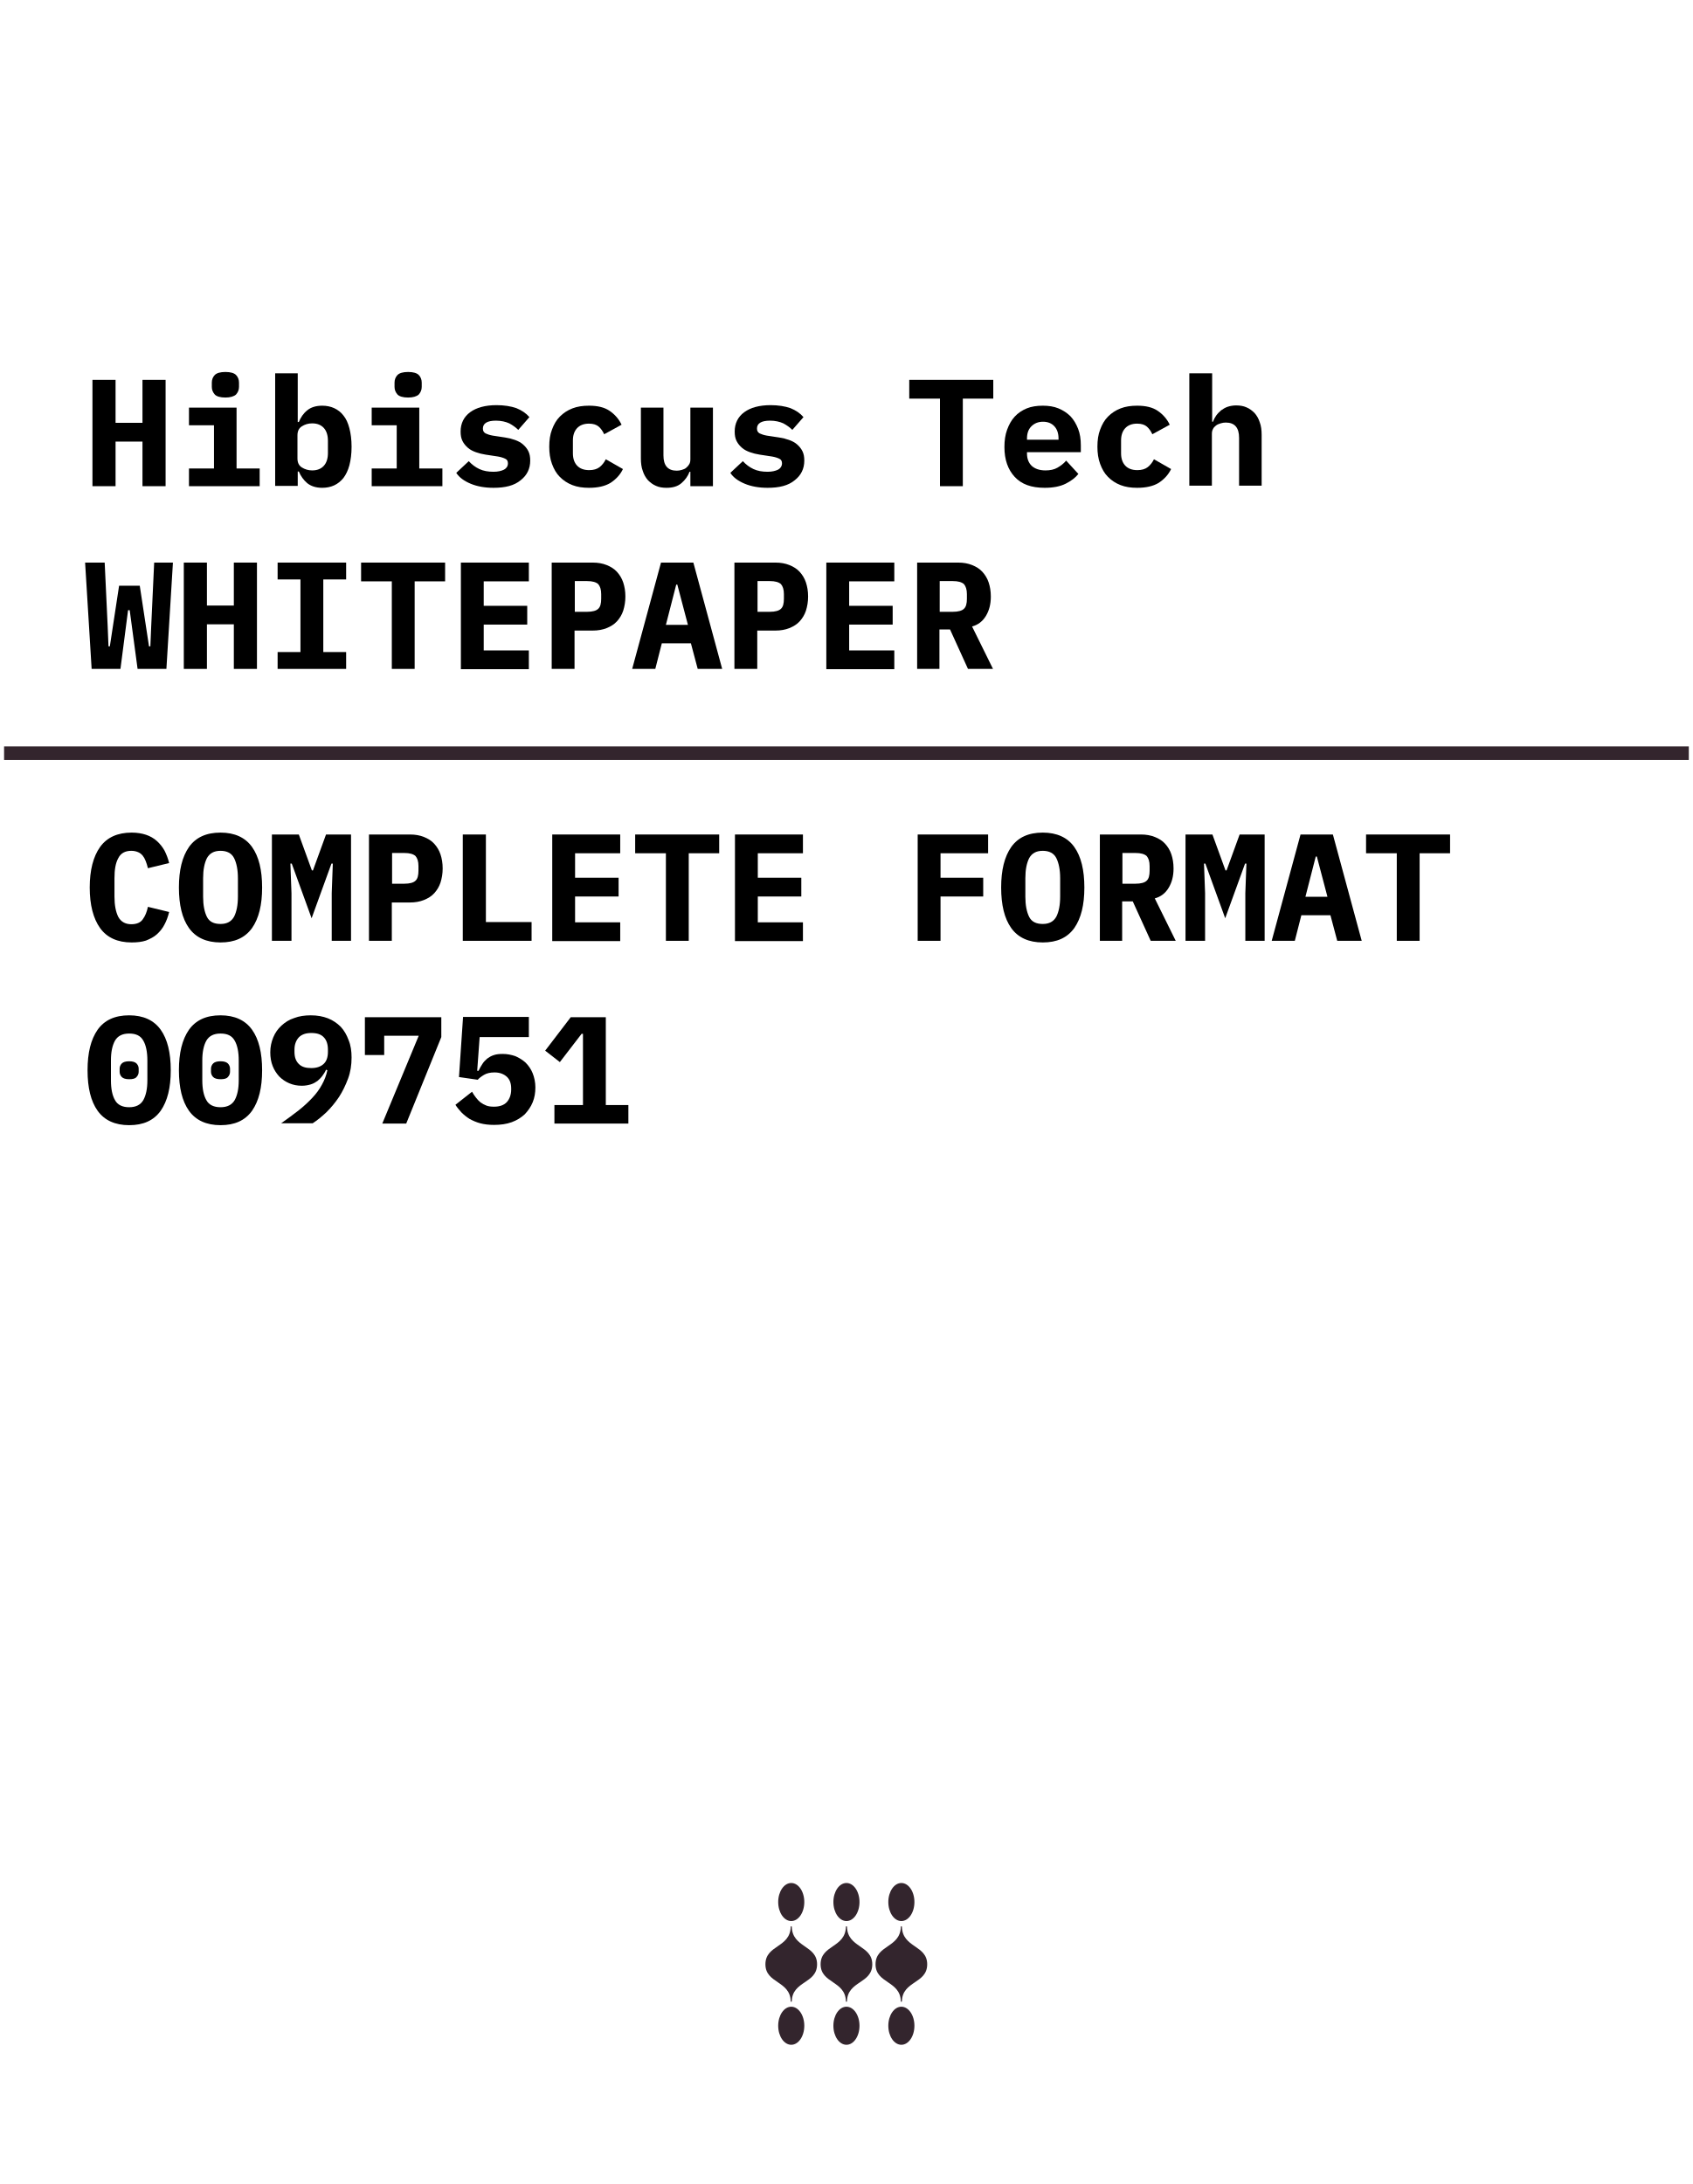
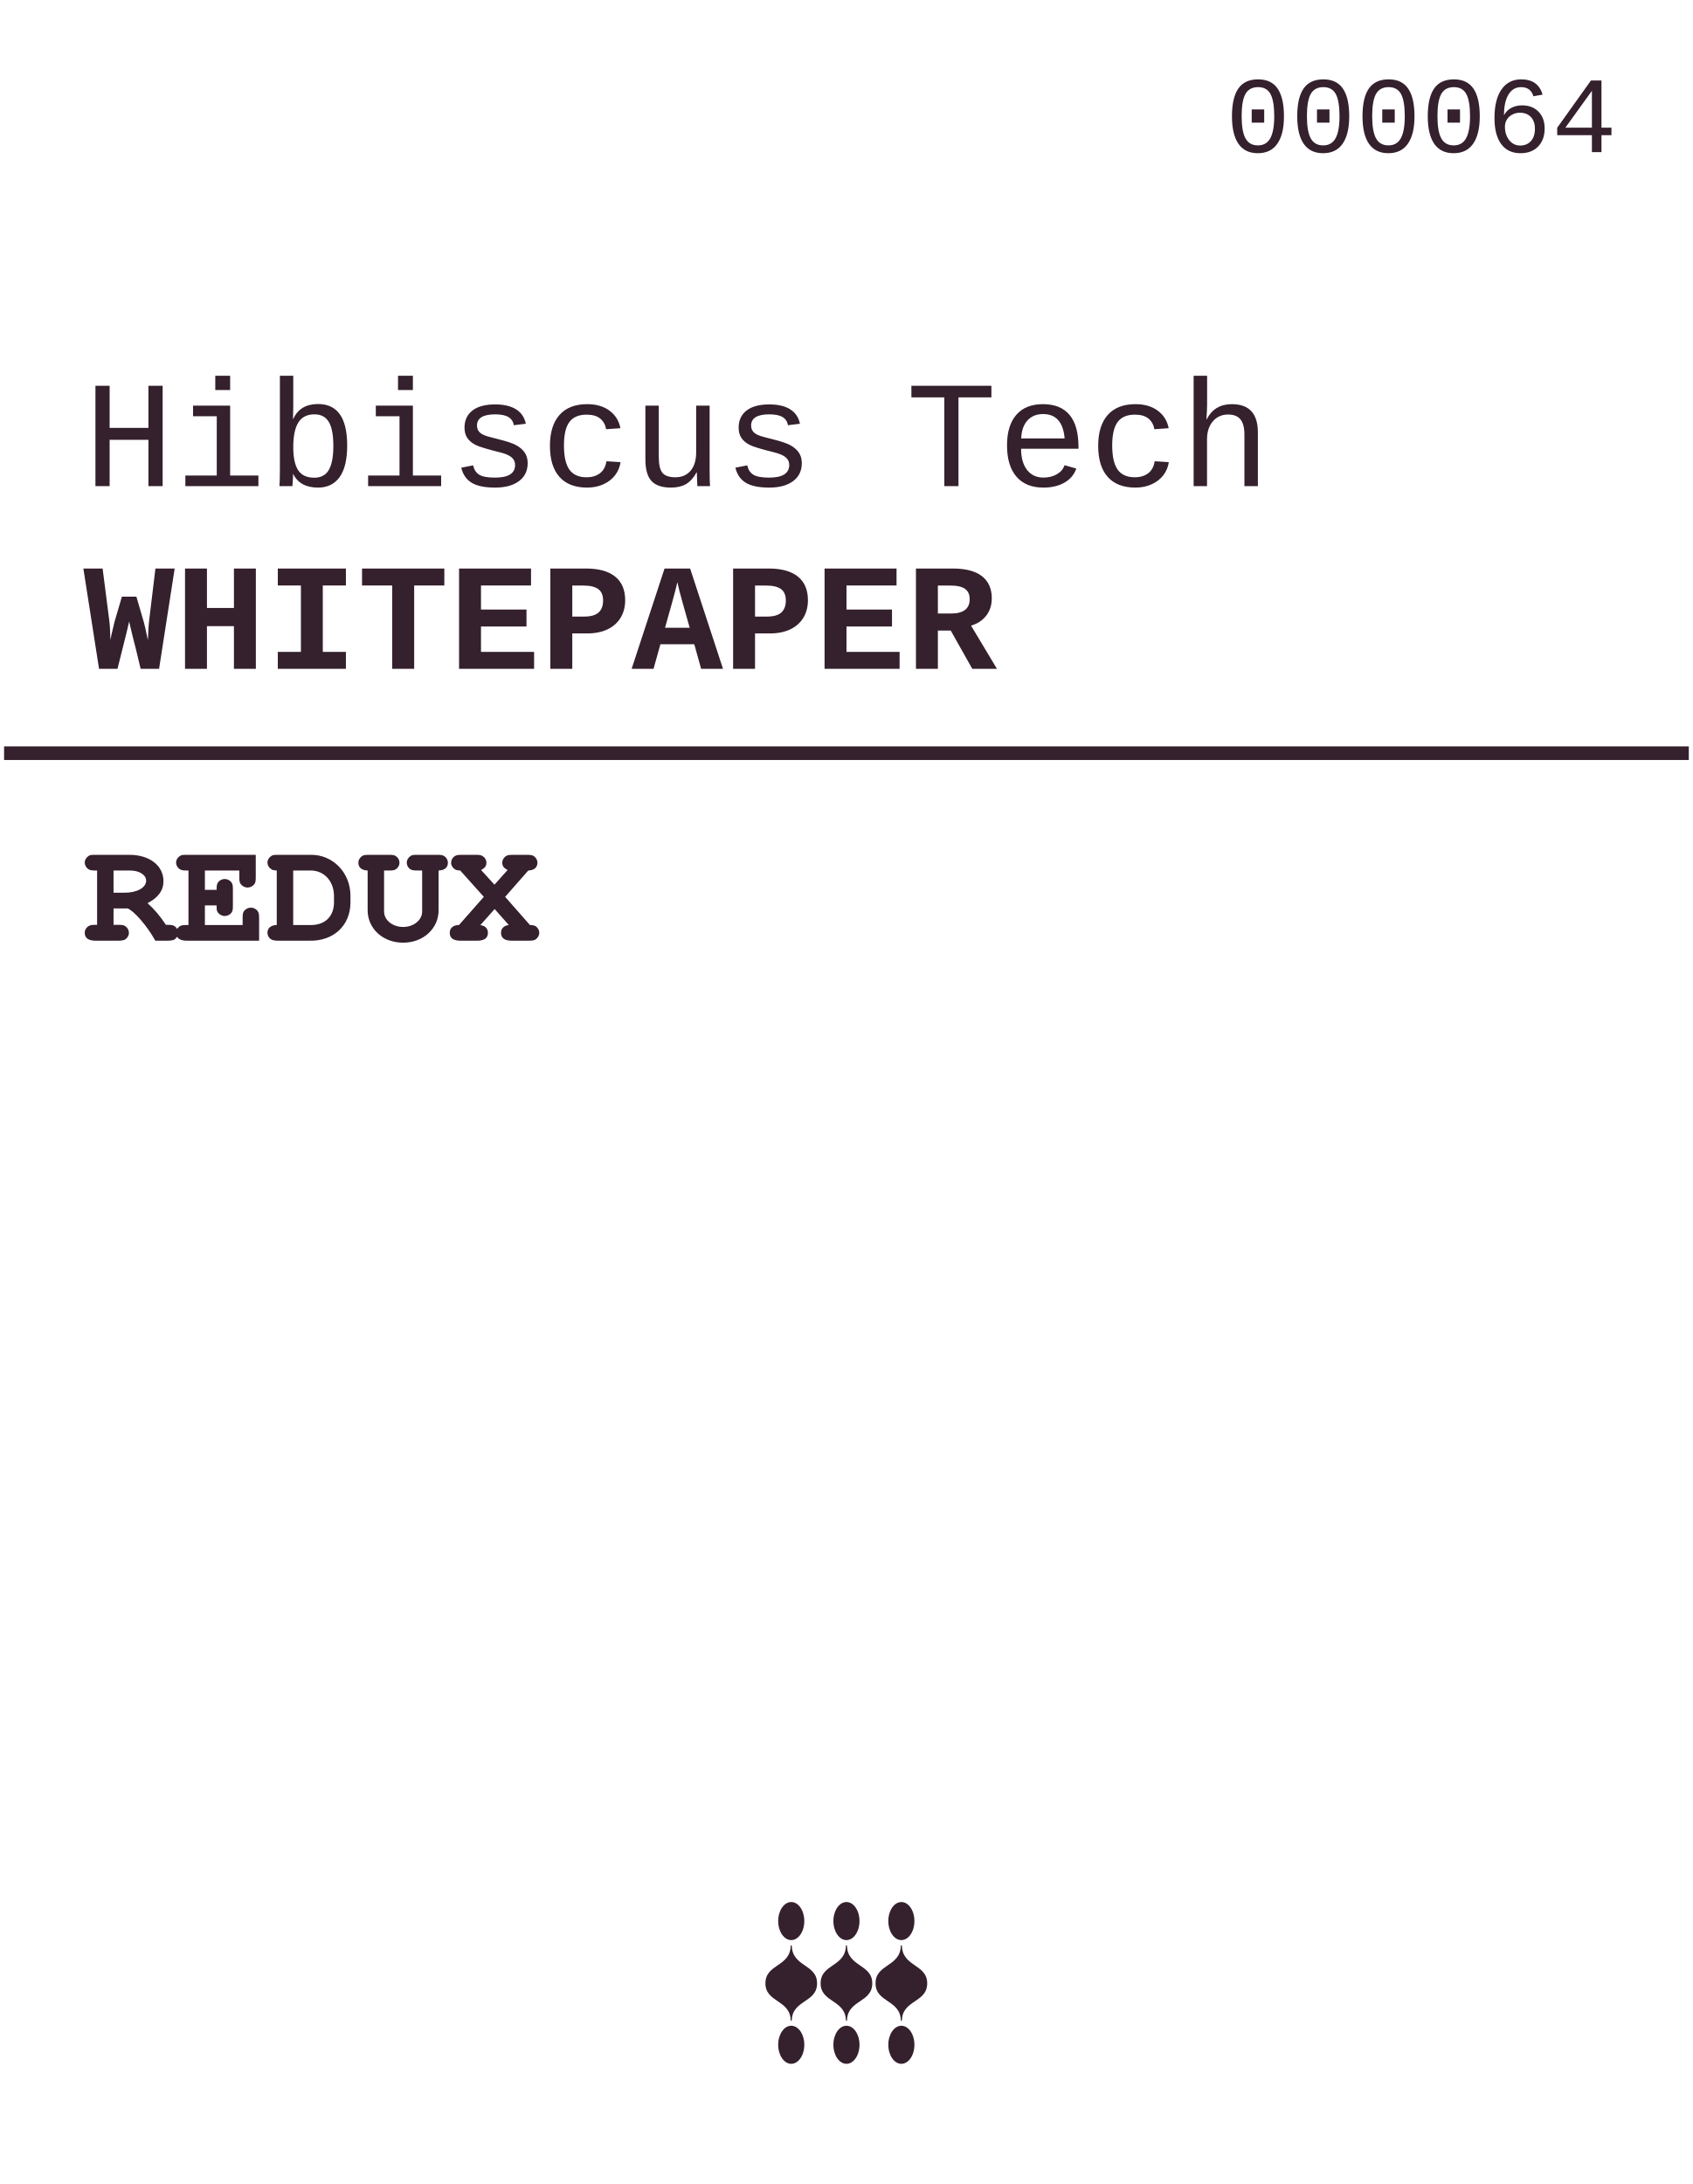
<svg xmlns="http://www.w3.org/2000/svg" version="1.0" id="Layer_1" x="0px" y="0px" viewBox="0 0 622.5 803.2" style="enable-background:new 0 0 622.5 803.2;" xml:space="preserve">
  <style type="text/css">
- 	.st0{fill:#33252D;}
+ 	.st0{fill:none;}
+ 	.st1{fill:#35202D;}
+ 	.st2{font-family:courier new, courier, monospace, serif;}
+ 	.st3{font-size:56px;}
+ 	.st4{font-family:courier, courier new, serif;}
+ 	.st5{font-weight:700}
+ 	.st6{font-size:40px}
+ 
+  
</style>
-   <g>
-     <path d="M52.4,162.4h-9.9v16.4h-8.5v-39.1h8.5v15.8h9.9v-15.8h8.5v39.1h-8.5V162.4z" />
-     <path d="M69.5,172.3h9.2v-15.9h-9.2v-6.5H87v22.4h8.5v6.5h-26V172.3z M82.9,146.2c-1.9,0-3.2-0.4-3.9-1.1c-0.7-0.8-1.1-1.7-1.1-2.8   v-1.6c0-1.1,0.4-2.1,1.1-2.8c0.7-0.7,2-1.1,3.9-1.1c1.9,0,3.2,0.4,3.9,1.1c0.7,0.7,1.1,1.7,1.1,2.8v1.6c0,1.1-0.4,2-1.1,2.8   C86,145.8,84.7,146.2,82.9,146.2z" />
-     <path d="M101.2,137.3h8.3v17.9h0.4c0.7-1.7,1.7-3.2,3.1-4.3c1.3-1.1,3.2-1.7,5.5-1.7c1.6,0,3.1,0.3,4.4,0.9   c1.3,0.6,2.5,1.5,3.4,2.7c1,1.2,1.7,2.8,2.2,4.7c0.5,1.9,0.8,4.2,0.8,6.8c0,2.6-0.3,4.9-0.8,6.8c-0.5,1.9-1.3,3.5-2.2,4.7   c-1,1.2-2.1,2.1-3.4,2.7c-1.3,0.6-2.8,0.9-4.4,0.9c-2.3,0-4.1-0.6-5.5-1.7c-1.3-1.1-2.4-2.6-3.1-4.3h-0.4v5.3h-8.3V137.3z    M114.8,173c1.9,0,3.3-0.6,4.3-1.7c1-1.1,1.5-2.7,1.5-4.7v-4.5c0-2-0.5-3.6-1.5-4.7c-1-1.1-2.4-1.7-4.3-1.7c-1.5,0-2.7,0.4-3.8,1.1   c-1.1,0.7-1.6,1.8-1.6,3.3v8.5c0,1.5,0.5,2.6,1.6,3.3C112.1,172.6,113.4,173,114.8,173z" />
-     <path d="M136.7,172.3h9.2v-15.9h-9.2v-6.5h17.5v22.4h8.5v6.5h-26V172.3z M150.1,146.2c-1.9,0-3.2-0.4-3.9-1.1   c-0.7-0.8-1.1-1.7-1.1-2.8v-1.6c0-1.1,0.4-2.1,1.1-2.8c0.7-0.7,2-1.1,3.9-1.1c1.9,0,3.2,0.4,3.9,1.1c0.7,0.7,1.1,1.7,1.1,2.8v1.6   c0,1.1-0.4,2-1.1,2.8C153.2,145.8,151.9,146.2,150.1,146.2z" />
-     <path d="M181.5,179.4c-3.2,0-6-0.5-8.4-1.5c-2.4-1-4.2-2.3-5.3-4l4.6-4.3c1.1,1.2,2.4,2.2,3.9,2.9c1.5,0.7,3.2,1,5.2,1   c1.6,0,2.9-0.3,3.9-0.8c0.9-0.5,1.4-1.3,1.4-2.3c0-0.8-0.3-1.4-1-1.7c-0.6-0.3-1.5-0.6-2.6-0.8l-4.6-0.7c-1.3-0.2-2.5-0.5-3.6-0.9   s-2.1-0.9-2.9-1.6c-0.8-0.7-1.5-1.5-2-2.5c-0.5-1-0.7-2.1-0.7-3.5c0-3,1.2-5.4,3.5-7.1c2.3-1.7,5.6-2.6,9.7-2.6   c2.8,0,5.3,0.4,7.3,1.1c2,0.8,3.6,1.9,4.8,3.3l-4.1,4.7c-0.9-0.9-2-1.7-3.3-2.4c-1.3-0.6-3-1-4.9-1c-3.2,0-4.8,1-4.8,2.9   c0,0.9,0.3,1.4,1,1.8c0.6,0.3,1.5,0.6,2.6,0.8l4.6,0.7c1.3,0.2,2.5,0.5,3.6,0.9c1.1,0.4,2.1,0.9,2.9,1.6s1.5,1.5,2,2.5   c0.5,1,0.7,2.1,0.7,3.5c0,3-1.2,5.4-3.5,7.2C189.1,178.6,185.8,179.4,181.5,179.4z" />
-     <path d="M216.6,179.4c-2.3,0-4.3-0.3-6.1-1c-1.8-0.7-3.3-1.7-4.6-3c-1.3-1.3-2.2-2.9-2.9-4.8c-0.7-1.9-1-4-1-6.3   c0-2.4,0.3-4.5,1-6.3c0.7-1.9,1.6-3.5,2.9-4.8c1.3-1.3,2.8-2.3,4.6-3c1.8-0.7,3.8-1,6.1-1c3.2,0,5.7,0.6,7.6,1.9   c1.9,1.3,3.4,3,4.4,5.1l-6.4,3.5c-0.5-1.1-1.2-2.1-2-2.8c-0.8-0.7-2-1.1-3.6-1.1c-1.9,0-3.4,0.6-4.4,1.7c-1,1.1-1.5,2.6-1.5,4.5   v4.7c0,1.9,0.5,3.4,1.5,4.5c1,1.1,2.5,1.7,4.5,1.7c1.6,0,2.9-0.4,3.8-1.1c0.9-0.7,1.7-1.7,2.3-2.9l6.3,3.6c-1,2.1-2.6,3.8-4.6,5.1   C222.5,178.8,219.9,179.4,216.6,179.4z" />
-     <path d="M253.9,173.5h-0.3c-0.6,1.6-1.6,3-3,4.2c-1.4,1.2-3.2,1.7-5.5,1.7c-1.4,0-2.7-0.2-3.8-0.7c-1.2-0.5-2.1-1.2-3-2.1   c-0.8-0.9-1.5-2.1-1.9-3.4c-0.5-1.3-0.7-2.9-0.7-4.6v-18.7h8.3v17.6c0,3.7,1.6,5.6,4.9,5.6c0.6,0,1.3-0.1,1.9-0.3   c0.6-0.2,1.2-0.4,1.6-0.8c0.5-0.4,0.8-0.8,1.1-1.3c0.3-0.5,0.4-1.1,0.4-1.8v-19h8.3v28.9h-8.3V173.5z" />
-     <path d="M282.3,179.4c-3.2,0-6-0.5-8.4-1.5c-2.4-1-4.2-2.3-5.3-4l4.6-4.3c1.1,1.2,2.4,2.2,3.9,2.9c1.5,0.7,3.2,1,5.2,1   c1.6,0,2.9-0.3,3.9-0.8c0.9-0.5,1.4-1.3,1.4-2.3c0-0.8-0.3-1.4-1-1.7c-0.6-0.3-1.5-0.6-2.6-0.8l-4.6-0.7c-1.3-0.2-2.5-0.5-3.6-0.9   s-2.1-0.9-2.9-1.6c-0.8-0.7-1.5-1.5-2-2.5c-0.5-1-0.7-2.1-0.7-3.5c0-3,1.2-5.4,3.5-7.1c2.3-1.7,5.6-2.6,9.7-2.6   c2.8,0,5.3,0.4,7.3,1.1c2,0.8,3.6,1.9,4.8,3.3l-4.1,4.7c-0.9-0.9-2-1.7-3.3-2.4c-1.3-0.6-3-1-4.9-1c-3.2,0-4.8,1-4.8,2.9   c0,0.9,0.3,1.4,1,1.8c0.6,0.3,1.5,0.6,2.6,0.8l4.6,0.7c1.3,0.2,2.5,0.5,3.6,0.9c1.1,0.4,2.1,0.9,2.9,1.6s1.5,1.5,2,2.5   c0.5,1,0.7,2.1,0.7,3.5c0,3-1.2,5.4-3.5,7.2C289.9,178.6,286.6,179.4,282.3,179.4z" />
-     <path d="M354.1,146.6v32.2h-8.4v-32.2h-11.3v-6.9h30.9v6.9H354.1z" />
-     <path d="M384.2,179.4c-4.9,0-8.5-1.3-11-4c-2.5-2.7-3.8-6.3-3.8-11c0-2.4,0.3-4.5,1-6.4c0.7-1.9,1.6-3.5,2.8-4.8   c1.2-1.3,2.7-2.3,4.4-3c1.7-0.7,3.7-1,5.9-1c2.2,0,4.1,0.3,5.8,1c1.7,0.7,3.2,1.7,4.4,2.9c1.2,1.3,2.1,2.8,2.8,4.6   c0.7,1.8,1,3.8,1,6.1v2.5h-19.8v0.5c0,1.9,0.6,3.4,1.7,4.5c1.2,1.1,2.9,1.7,5.1,1.7c1.7,0,3.2-0.3,4.4-1c1.2-0.7,2.3-1.5,3.2-2.6   l4.5,4.9c-1.1,1.4-2.7,2.6-4.7,3.6C389.9,178.9,387.3,179.4,384.2,179.4z M383.6,155.1c-1.8,0-3.2,0.6-4.3,1.7   c-1.1,1.1-1.6,2.6-1.6,4.5v0.4h11.6v-0.4c0-1.9-0.5-3.4-1.5-4.5C386.8,155.7,385.4,155.1,383.6,155.1z" />
-     <path d="M418.2,179.4c-2.3,0-4.3-0.3-6.1-1c-1.8-0.7-3.3-1.7-4.6-3c-1.3-1.3-2.2-2.9-2.9-4.8c-0.7-1.9-1-4-1-6.3   c0-2.4,0.3-4.5,1-6.3c0.7-1.9,1.6-3.5,2.9-4.8c1.3-1.3,2.8-2.3,4.6-3c1.8-0.7,3.8-1,6.1-1c3.2,0,5.7,0.6,7.6,1.9   c1.9,1.3,3.4,3,4.4,5.1l-6.4,3.5c-0.5-1.1-1.2-2.1-2-2.8c-0.8-0.7-2-1.1-3.6-1.1c-1.9,0-3.4,0.6-4.4,1.7c-1,1.1-1.5,2.6-1.5,4.5   v4.7c0,1.9,0.5,3.4,1.5,4.5c1,1.1,2.5,1.7,4.5,1.7c1.6,0,2.9-0.4,3.8-1.1c0.9-0.7,1.7-1.7,2.3-2.9l6.3,3.6c-1,2.1-2.6,3.8-4.6,5.1   C424.1,178.8,421.5,179.4,418.2,179.4z" />
-     <path d="M437.5,137.3h8.3v17.8h0.3c0.3-0.8,0.7-1.6,1.2-2.3c0.5-0.7,1.1-1.3,1.8-1.9c0.7-0.5,1.5-1,2.4-1.3c0.9-0.3,2-0.5,3.1-0.5   c1.4,0,2.7,0.2,3.8,0.7c1.2,0.5,2.1,1.2,3,2.1c0.8,0.9,1.5,2.1,1.9,3.4c0.5,1.3,0.7,2.9,0.7,4.6v18.7h-8.3v-17.6   c0-3.7-1.6-5.6-4.9-5.6c-0.6,0-1.3,0.1-1.9,0.3c-0.6,0.2-1.2,0.4-1.7,0.8c-0.5,0.4-0.9,0.8-1.1,1.3c-0.3,0.5-0.4,1.1-0.4,1.8v19   h-8.3V137.3z" />
-     <path d="M33.7,246l-2.4-39.1h7.2l1.1,23.4l0.3,7.4h0.5l3.4-22.3h7.6l3.4,22.3h0.5l0.3-7.2l1.1-23.6h6.9L61.2,246H50.6l-2.9-21.6   h-0.6L44.3,246H33.7z" />
-     <path d="M86,229.6h-9.9V246h-8.5v-39.1h8.5v15.8H86v-15.8h8.5V246H86V229.6z" />
-     <path d="M102.1,246v-6.2h8.4v-26.7h-8.4v-6.2h25.2v6.2h-8.4v26.7h8.4v6.2H102.1z" />
-     <path d="M152.5,213.8V246h-8.4v-32.2h-11.3v-6.9h30.9v6.9H152.5z" />
-     <path d="M169.5,246v-39.1h25v6.9h-16.6v9h16v6.9h-16v9.5h16.6v6.9H169.5z" />
-     <path d="M202.9,246v-39.1H218c1.9,0,3.6,0.3,5.1,0.9c1.5,0.6,2.8,1.4,3.8,2.5c1,1.1,1.8,2.4,2.3,3.9c0.5,1.5,0.8,3.2,0.8,5.2   c0,1.9-0.3,3.6-0.8,5.2c-0.5,1.5-1.3,2.8-2.3,3.9c-1,1.1-2.3,1.9-3.8,2.5c-1.5,0.6-3.2,0.9-5.1,0.9h-6.7V246H202.9z M211.4,225h4.5   c2,0,3.4-0.4,4.1-1.1c0.8-0.7,1.1-2,1.1-3.7v-1.7c0-1.7-0.4-2.9-1.1-3.7c-0.8-0.7-2.1-1.1-4.1-1.1h-4.5V225z" />
-     <path d="M256.6,246l-2.5-9.4h-10.7l-2.4,9.4h-8.5l10.6-39.1H255l10.6,39.1H256.6z M249.1,215h-0.4l-3.8,14.8h8.1L249.1,215z" />
-     <path d="M270.1,246v-39.1h15.1c1.9,0,3.6,0.3,5.1,0.9c1.5,0.6,2.8,1.4,3.8,2.5c1,1.1,1.8,2.4,2.3,3.9c0.5,1.5,0.8,3.2,0.8,5.2   c0,1.9-0.3,3.6-0.8,5.2c-0.5,1.5-1.3,2.8-2.3,3.9c-1,1.1-2.3,1.9-3.8,2.5c-1.5,0.6-3.2,0.9-5.1,0.9h-6.7V246H270.1z M278.6,225h4.5   c2,0,3.4-0.4,4.1-1.1c0.8-0.7,1.1-2,1.1-3.7v-1.7c0-1.7-0.4-2.9-1.1-3.7c-0.8-0.7-2.1-1.1-4.1-1.1h-4.5V225z" />
-     <path d="M303.9,246v-39.1h25v6.9h-16.6v9h16v6.9h-16v9.5h16.6v6.9H303.9z" />
-     <path d="M345.6,246h-8.3v-39.1h15.1c1.9,0,3.6,0.3,5.1,0.9c1.5,0.6,2.8,1.4,3.8,2.5c1,1.1,1.8,2.4,2.3,3.9c0.5,1.5,0.8,3.2,0.8,5.2   c0,2.8-0.6,5.1-1.8,7.1c-1.2,2-2.9,3.3-5.1,3.9l7.7,15.6H356l-6.6-14.5h-3.9V246z M350.4,225c2,0,3.4-0.4,4.1-1.1   c0.8-0.7,1.1-2,1.1-3.7v-1.7c0-1.7-0.4-2.9-1.1-3.7c-0.8-0.7-2.1-1.1-4.1-1.1h-4.8V225H350.4z" />
-   </g>
-   <g>
-     <path d="M48.4,346.6c-5.2,0-9.1-1.8-11.6-5.3c-2.5-3.5-3.8-8.5-3.8-14.9c0-6.4,1.3-11.4,3.8-14.9c2.5-3.5,6.4-5.3,11.6-5.3   c2,0,3.8,0.3,5.3,0.8c1.5,0.5,2.9,1.3,4,2.3c1.1,1,2,2.1,2.8,3.5c0.7,1.4,1.3,2.9,1.7,4.6l-7.8,1.9c-0.2-0.9-0.5-1.8-0.8-2.6   c-0.3-0.8-0.7-1.5-1.1-2c-0.5-0.6-1-1-1.7-1.3c-0.7-0.3-1.5-0.5-2.5-0.5c-2.3,0-3.9,0.9-4.8,2.7c-1,1.8-1.4,4.2-1.4,7.4v6.8   c0,3.1,0.5,5.6,1.4,7.4c1,1.8,2.6,2.7,4.8,2.7c1.9,0,3.4-0.6,4.2-1.8c0.9-1.2,1.5-2.7,1.9-4.6l7.8,1.9c-0.4,1.7-1,3.3-1.7,4.6   c-0.7,1.4-1.7,2.6-2.8,3.6c-1.1,1-2.5,1.7-4,2.3C52.2,346.4,50.4,346.6,48.4,346.6z" />
-     <path d="M81.1,346.6c-5.2,0-9.1-1.8-11.6-5.3c-2.5-3.5-3.7-8.5-3.7-14.9c0-6.4,1.2-11.3,3.7-14.9c2.5-3.5,6.3-5.3,11.6-5.3   c5.2,0,9.1,1.8,11.6,5.3c2.5,3.5,3.7,8.5,3.7,14.9c0,6.4-1.2,11.3-3.7,14.9C90.1,344.9,86.3,346.6,81.1,346.6z M81.1,339.8   c2.4,0,4-0.9,5-2.7c0.9-1.8,1.4-4.2,1.4-7.4V323c0-3.1-0.5-5.6-1.4-7.4c-0.9-1.8-2.6-2.7-5-2.7c-2.4,0-4,0.9-5,2.7   c-0.9,1.8-1.4,4.2-1.4,7.4v6.8c0,3.1,0.5,5.6,1.4,7.4C77,339,78.7,339.8,81.1,339.8z" />
-     <path d="M122,328.5l0.4-10.9h-0.5l-7.3,20.1l-7.3-20.1h-0.5l0.4,10.9V346H100v-39.1h9.9l4.8,13.2h0.4l4.8-13.2h9.2V346H122V328.5z" />
-     <path d="M135.7,346v-39.1h15.1c1.9,0,3.6,0.3,5.1,0.9c1.5,0.6,2.8,1.4,3.8,2.5c1,1.1,1.8,2.4,2.3,3.9c0.5,1.5,0.8,3.2,0.8,5.2   c0,1.9-0.3,3.6-0.8,5.2c-0.5,1.5-1.3,2.8-2.3,3.9c-1,1.1-2.3,1.9-3.8,2.5c-1.5,0.6-3.2,0.9-5.1,0.9h-6.7V346H135.7z M144.2,325h4.5   c2,0,3.4-0.4,4.1-1.1c0.8-0.7,1.1-2,1.1-3.7v-1.7c0-1.7-0.4-2.9-1.1-3.7c-0.8-0.7-2.1-1.1-4.1-1.1h-4.5V325z" />
-     <path d="M170.2,346v-39.1h8.5v32.2h16.8v6.9H170.2z" />
-     <path d="M203.1,346v-39.1h25v6.9h-16.6v9h16v6.9h-16v9.5h16.6v6.9H203.1z" />
-     <path d="M253.3,313.8V346h-8.4v-32.2h-11.3v-6.9h30.9v6.9H253.3z" />
-     <path d="M270.3,346v-39.1h25v6.9h-16.6v9h16v6.9h-16v9.5h16.6v6.9H270.3z" />
-     <path d="M337.5,346v-39.1h25.9v6.9h-17.5v9h15.7v6.9h-15.7V346H337.5z" />
-     <path d="M383.5,346.6c-5.2,0-9.1-1.8-11.6-5.3c-2.5-3.5-3.7-8.5-3.7-14.9c0-6.4,1.2-11.3,3.7-14.9c2.5-3.5,6.3-5.3,11.6-5.3   c5.2,0,9.1,1.8,11.6,5.3c2.5,3.5,3.7,8.5,3.7,14.9c0,6.4-1.2,11.3-3.7,14.9C392.5,344.9,388.7,346.6,383.5,346.6z M383.5,339.8   c2.4,0,4-0.9,5-2.7c0.9-1.8,1.4-4.2,1.4-7.4V323c0-3.1-0.5-5.6-1.4-7.4c-0.9-1.8-2.6-2.7-5-2.7c-2.4,0-4,0.9-5,2.7   c-0.9,1.8-1.4,4.2-1.4,7.4v6.8c0,3.1,0.5,5.6,1.4,7.4C379.4,339,381.1,339.8,383.5,339.8z" />
-     <path d="M412.8,346h-8.3v-39.1h15.1c1.9,0,3.6,0.3,5.1,0.9c1.5,0.6,2.8,1.4,3.8,2.5c1,1.1,1.8,2.4,2.3,3.9c0.5,1.5,0.8,3.2,0.8,5.2   c0,2.8-0.6,5.1-1.8,7.1c-1.2,2-2.9,3.3-5.1,3.9l7.7,15.6h-9.2l-6.6-14.5h-3.9V346z M417.6,325c2,0,3.4-0.4,4.1-1.1   c0.8-0.7,1.1-2,1.1-3.7v-1.7c0-1.7-0.4-2.9-1.1-3.7c-0.8-0.7-2.1-1.1-4.1-1.1h-4.8V325H417.6z" />
-     <path d="M458,328.5l0.4-10.9h-0.5l-7.3,20.1l-7.3-20.1h-0.5l0.4,10.9V346H436v-39.1h9.9l4.8,13.2h0.4l4.8-13.2h9.2V346H458V328.5z" />
-     <path d="M491.8,346l-2.5-9.4h-10.7l-2.4,9.4h-8.5l10.6-39.1h11.9l10.6,39.1H491.8z M484.3,315h-0.4l-3.8,14.8h8.1L484.3,315z" />
-     <path d="M522.1,313.8V346h-8.4v-32.2h-11.3v-6.9h30.9v6.9H522.1z" />
-     <path d="M47.5,413.8c-5.2,0-9.1-1.8-11.6-5.3c-2.5-3.5-3.7-8.5-3.7-14.9c0-6.4,1.2-11.3,3.7-14.9c2.5-3.5,6.3-5.3,11.6-5.3   c5.2,0,9.1,1.8,11.6,5.3c2.5,3.5,3.7,8.5,3.7,14.9c0,6.4-1.2,11.3-3.7,14.9C56.5,412.1,52.7,413.8,47.5,413.8z M47.5,407.2   c2.5,0,4.2-0.9,5.2-2.6c1-1.8,1.5-4.2,1.5-7.3V390c0-3.1-0.5-5.6-1.5-7.3c-1-1.8-2.7-2.6-5.2-2.6c-2.5,0-4.2,0.9-5.2,2.6   c-1,1.8-1.5,4.2-1.5,7.3v7.3c0,3.1,0.5,5.6,1.5,7.3C43.2,406.3,45,407.2,47.5,407.2z M47.5,396.9c-1.3,0-2.2-0.3-2.7-0.8   c-0.5-0.5-0.8-1.2-0.8-1.9V393c0-0.7,0.3-1.4,0.8-1.9c0.5-0.5,1.4-0.8,2.7-0.8c1.3,0,2.2,0.3,2.7,0.8c0.5,0.5,0.8,1.2,0.8,1.9v1.2   c0,0.7-0.3,1.4-0.8,1.9C49.7,396.7,48.8,396.9,47.5,396.9z" />
-     <path d="M81.1,413.8c-5.2,0-9.1-1.8-11.6-5.3c-2.5-3.5-3.7-8.5-3.7-14.9c0-6.4,1.2-11.3,3.7-14.9c2.5-3.5,6.3-5.3,11.6-5.3   c5.2,0,9.1,1.8,11.6,5.3c2.5,3.5,3.7,8.5,3.7,14.9c0,6.4-1.2,11.3-3.7,14.9C90.1,412.1,86.3,413.8,81.1,413.8z M81.1,407.2   c2.5,0,4.2-0.9,5.2-2.6c1-1.8,1.5-4.2,1.5-7.3V390c0-3.1-0.5-5.6-1.5-7.3c-1-1.8-2.7-2.6-5.2-2.6c-2.5,0-4.2,0.9-5.2,2.6   c-1,1.8-1.5,4.2-1.5,7.3v7.3c0,3.1,0.5,5.6,1.5,7.3C76.8,406.3,78.6,407.2,81.1,407.2z M81.1,396.9c-1.3,0-2.2-0.3-2.7-0.8   c-0.5-0.5-0.8-1.2-0.8-1.9V393c0-0.7,0.3-1.4,0.8-1.9c0.5-0.5,1.4-0.8,2.7-0.8c1.3,0,2.2,0.3,2.7,0.8c0.5,0.5,0.8,1.2,0.8,1.9v1.2   c0,0.7-0.3,1.4-0.8,1.9C83.3,396.7,82.4,396.9,81.1,396.9z" />
-     <path d="M129.3,388.9c0,2.8-0.4,5.4-1.3,7.8c-0.9,2.4-2,4.7-3.3,6.7c-1.4,2.1-2.9,3.9-4.6,5.6c-1.7,1.6-3.4,3-5.1,4.1h-11.6   c2.4-1.7,4.6-3.3,6.5-4.8c1.9-1.5,3.6-3.1,5-4.6c1.4-1.5,2.6-3.1,3.5-4.8c0.9-1.6,1.6-3.4,2-5.3l-0.5-0.2c-0.3,0.8-0.8,1.5-1.3,2.2   s-1.1,1.3-1.8,1.9c-0.7,0.5-1.5,1-2.5,1.3c-1,0.3-2.1,0.5-3.3,0.5c-1.6,0-3.2-0.3-4.6-0.9c-1.4-0.6-2.6-1.4-3.7-2.5   c-1-1.1-1.8-2.3-2.4-3.8c-0.6-1.5-0.9-3.2-0.9-5.1c0-2,0.4-3.8,1.1-5.5c0.7-1.7,1.7-3.1,3-4.3c1.3-1.2,2.8-2.2,4.7-2.8   c1.8-0.7,3.9-1,6.1-1c2.4,0,4.5,0.4,6.3,1.1s3.4,1.8,4.7,3.1c1.3,1.4,2.2,3,2.9,4.9C129,384.4,129.3,386.6,129.3,388.9z    M114.5,392.8c1.9,0,3.4-0.5,4.5-1.5c1.1-1,1.6-2.5,1.6-4.5V386c0-1.9-0.5-3.5-1.5-4.5c-1-1.1-2.5-1.6-4.6-1.6   c-2,0-3.5,0.5-4.6,1.6c-1,1.1-1.6,2.6-1.6,4.5v0.8c0,2,0.5,3.4,1.6,4.5S112.5,392.8,114.5,392.8z" />
-     <path d="M140.6,413.2l13.4-32.3h-12.7v7.1h-7.1v-13.9h28.1v7.3l-12.9,31.8H140.6z" />
-     <path d="M194.5,381.4h-18.1l-0.9,12.4h0.5c0.4-0.9,0.9-1.7,1.4-2.5c0.5-0.8,1.1-1.4,1.8-2c0.7-0.5,1.5-1,2.5-1.3   c0.9-0.3,2-0.4,3.2-0.4c1.6,0,3.1,0.3,4.6,0.8c1.4,0.6,2.7,1.4,3.8,2.4c1.1,1.1,2,2.4,2.6,3.9c0.6,1.5,1,3.3,1,5.2   c0,2-0.3,3.8-1,5.5c-0.7,1.7-1.7,3.1-2.9,4.4c-1.3,1.2-2.9,2.2-4.8,2.9c-1.9,0.7-4.1,1-6.5,1c-1.9,0-3.6-0.2-5.1-0.6   c-1.5-0.4-2.8-1-3.9-1.6c-1.1-0.7-2.1-1.5-3-2.4c-0.8-0.9-1.6-1.8-2.2-2.8l6.1-4.8c0.4,0.7,0.9,1.5,1.4,2.1   c0.5,0.7,1.1,1.3,1.7,1.8c0.7,0.5,1.4,0.9,2.2,1.2c0.8,0.3,1.7,0.4,2.8,0.4c2.1,0,3.7-0.6,4.7-1.7s1.6-2.7,1.6-4.6v-0.4   c0-1.8-0.5-3.3-1.6-4.3c-1.1-1-2.6-1.6-4.5-1.6c-1.6,0-2.9,0.3-3.9,0.9c-1,0.6-1.8,1.2-2.3,1.8l-6.9-1l1.5-22.1h24.2V381.4z" />
-     <path d="M203.9,413.2v-6.8h10.5v-26.2h-0.5l-8,10.4l-5.4-4.2l9.4-12.3h12.9v32.3h8.3v6.8H203.9z" />
-   </g>
-   <rect x="1.5" y="274.5" class="st0" width="619.6" height="5" />
+   <rect x="30.7" y="137.3" class="st0" width="564.6" height="134.5" />
+   <text transform="matrix(1 0 0 1 30.6611 178.7742)">
+     <tspan x="0" y="0" class="st1 st2 st3">Hibiscus Tech</tspan>
+     <tspan x="0" y="67.2" class="st1 st2 st3 st5">WHITEPAPER</tspan>
+   </text>
+   <rect x="30.7" y="304.5" class="st0" width="564.6" height="207.4" />
+   <text transform="matrix(1 0 0 1 30.6611 345.953)">
+     <tspan x="0" y="0" class="st1 st4 st3 st5">REDUX</tspan>
+     <tspan x="420" y="-290" class="st1 st2 st3 st6">000064</tspan>
+   </text>
+   <rect x="1.5" y="274.5" class="st1" width="619.6" height="5" />
  <g>
    <g>
-       <ellipse class="st0" cx="331.5" cy="699.5" rx="4.8" ry="7" />
+       <ellipse class="st1" cx="331.5" cy="706.5" rx="4.8" ry="7" />
    </g>
    <g>
-       <ellipse class="st0" cx="331.5" cy="745" rx="4.8" ry="7" />
+       <ellipse class="st1" cx="331.5" cy="752" rx="4.8" ry="7" />
    </g>
    <g>
-       <path class="st0" d="M291,736.2c-0.1,0-0.2-0.1-0.2-0.2c-0.2-7.6-9.3-6.5-9.3-13.6c0-7.2,9.1-6,9.3-13.8c0-0.1,0.1-0.2,0.2-0.2    l0,0c0.1,0,0.2,0.1,0.2,0.2c0.2,7.8,9.3,6.7,9.3,13.8c0,7.2-9.1,6-9.3,13.6C291.2,736.1,291.1,736.2,291,736.2L291,736.2z" />
+       <path class="st1" d="M291,743.2c-0.1,0-0.2-0.1-0.2-0.2c-0.2-7.6-9.3-6.5-9.3-13.6c0-7.2,9.1-6,9.3-13.8c0-0.1,0.1-0.2,0.2-0.2    l0,0c0.1,0,0.2,0.1,0.2,0.2c0.2,7.8,9.3,6.7,9.3,13.8c0,7.2-9.1,6-9.3,13.6C291.2,743.1,291.1,743.2,291,743.2L291,743.2z" />
    </g>
    <g>
-       <path class="st0" d="M331.5,736.2c-0.1,0-0.2-0.1-0.2-0.2c-0.2-7.6-9.3-6.5-9.3-13.6c0-7.2,9.1-6,9.3-13.8c0-0.1,0.1-0.2,0.2-0.2    l0,0c0.1,0,0.2,0.1,0.2,0.2c0.2,7.8,9.3,6.7,9.3,13.8c0,7.2-9.1,6-9.3,13.6C331.7,736.1,331.6,736.2,331.5,736.2L331.5,736.2z" />
+       <path class="st1" d="M331.5,743.2c-0.1,0-0.2-0.1-0.2-0.2c-0.2-7.6-9.3-6.5-9.3-13.6c0-7.2,9.1-6,9.3-13.8c0-0.1,0.1-0.2,0.2-0.2    l0,0c0.1,0,0.2,0.1,0.2,0.2c0.2,7.8,9.3,6.7,9.3,13.8c0,7.2-9.1,6-9.3,13.6C331.7,743.1,331.6,743.2,331.5,743.2L331.5,743.2z" />
    </g>
    <g>
-       <path class="st0" d="M311.3,736.2c-0.1,0-0.2-0.1-0.2-0.2c-0.2-7.6-9.3-6.5-9.3-13.6c0-7.2,9.1-6,9.3-13.8c0-0.1,0.1-0.2,0.2-0.2    l0,0c0.1,0,0.2,0.1,0.2,0.2c0.2,7.8,9.3,6.7,9.3,13.8c0,7.2-9.1,6-9.3,13.6C311.5,736.1,311.4,736.2,311.3,736.2L311.3,736.2z" />
+       <path class="st1" d="M311.3,743.2c-0.1,0-0.2-0.1-0.2-0.2c-0.2-7.6-9.3-6.5-9.3-13.6c0-7.2,9.1-6,9.3-13.8c0-0.1,0.1-0.2,0.2-0.2    l0,0c0.1,0,0.2,0.1,0.2,0.2c0.2,7.8,9.3,6.7,9.3,13.8c0,7.2-9.1,6-9.3,13.6C311.5,743.1,311.4,743.2,311.3,743.2L311.3,743.2z" />
    </g>
    <g>
-       <ellipse class="st0" cx="311.3" cy="699.5" rx="4.8" ry="7" />
+       <ellipse class="st1" cx="311.3" cy="706.5" rx="4.8" ry="7" />
    </g>
    <g>
-       <ellipse class="st0" cx="311.3" cy="745" rx="4.8" ry="7" />
+       <ellipse class="st1" cx="311.3" cy="752" rx="4.8" ry="7" />
    </g>
    <g>
-       <ellipse class="st0" cx="291" cy="699.5" rx="4.8" ry="7" />
+       <ellipse class="st1" cx="291" cy="706.5" rx="4.8" ry="7" />
    </g>
    <g>
-       <ellipse class="st0" cx="291" cy="745" rx="4.8" ry="7" />
+       <ellipse class="st1" cx="291" cy="752" rx="4.8" ry="7" />
    </g>
  </g>
</svg>
